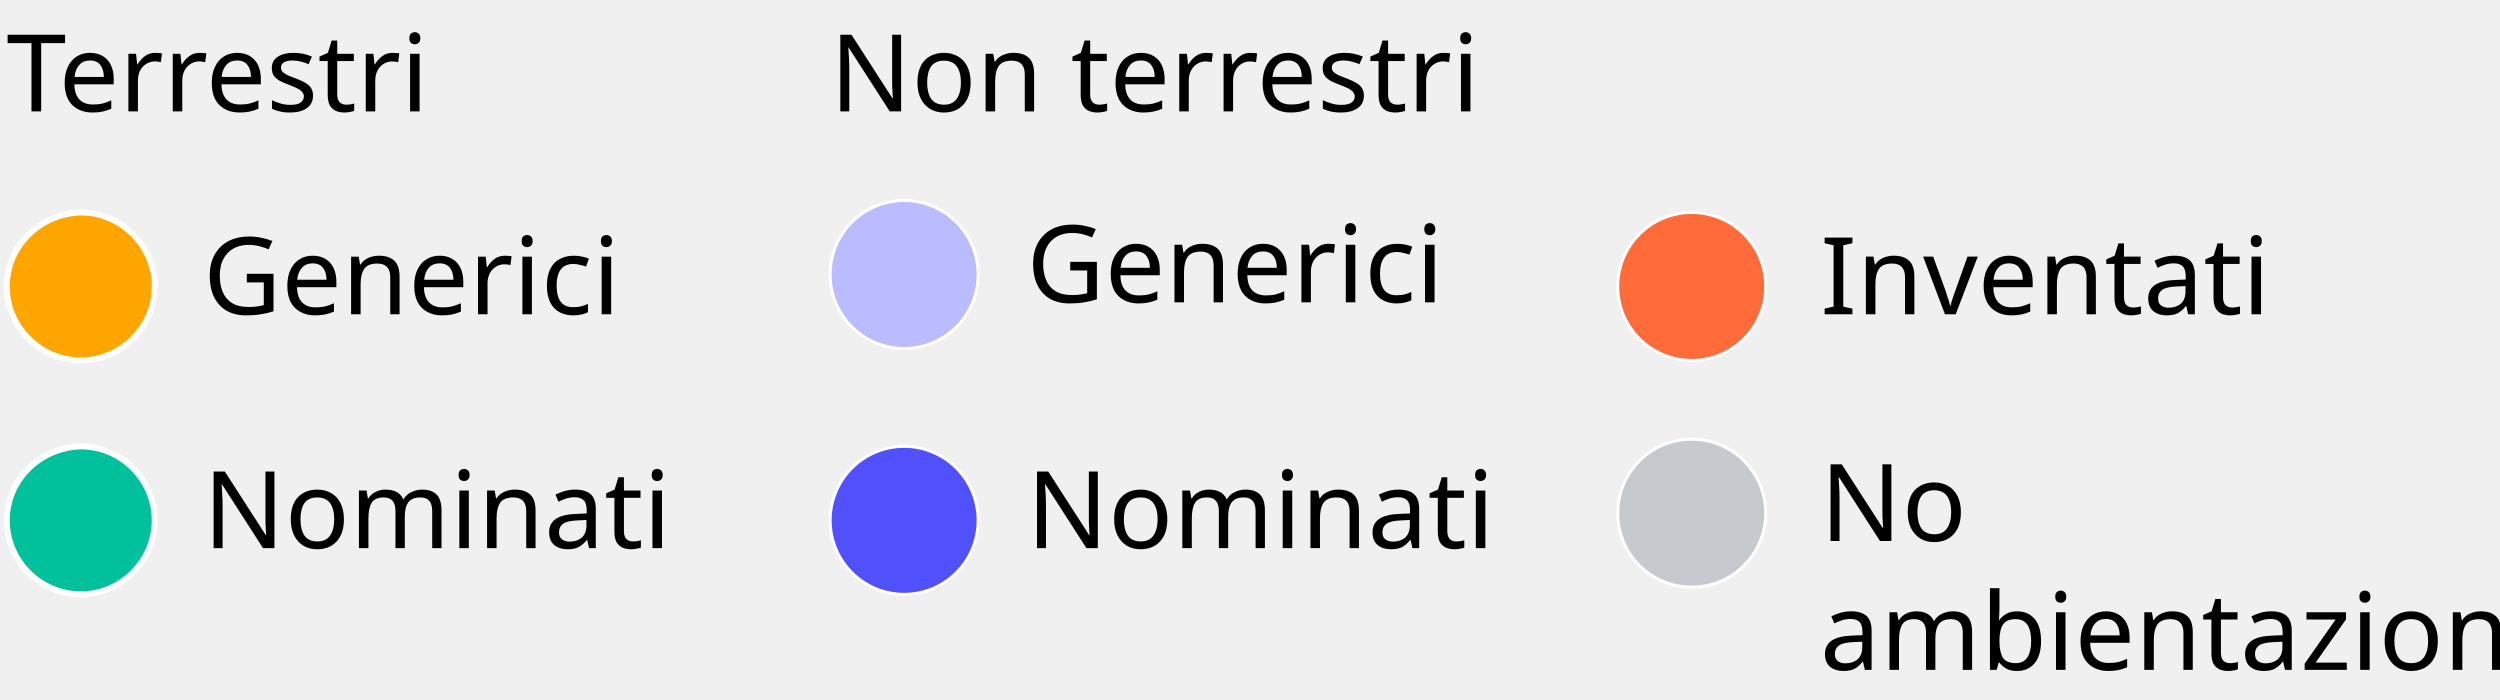
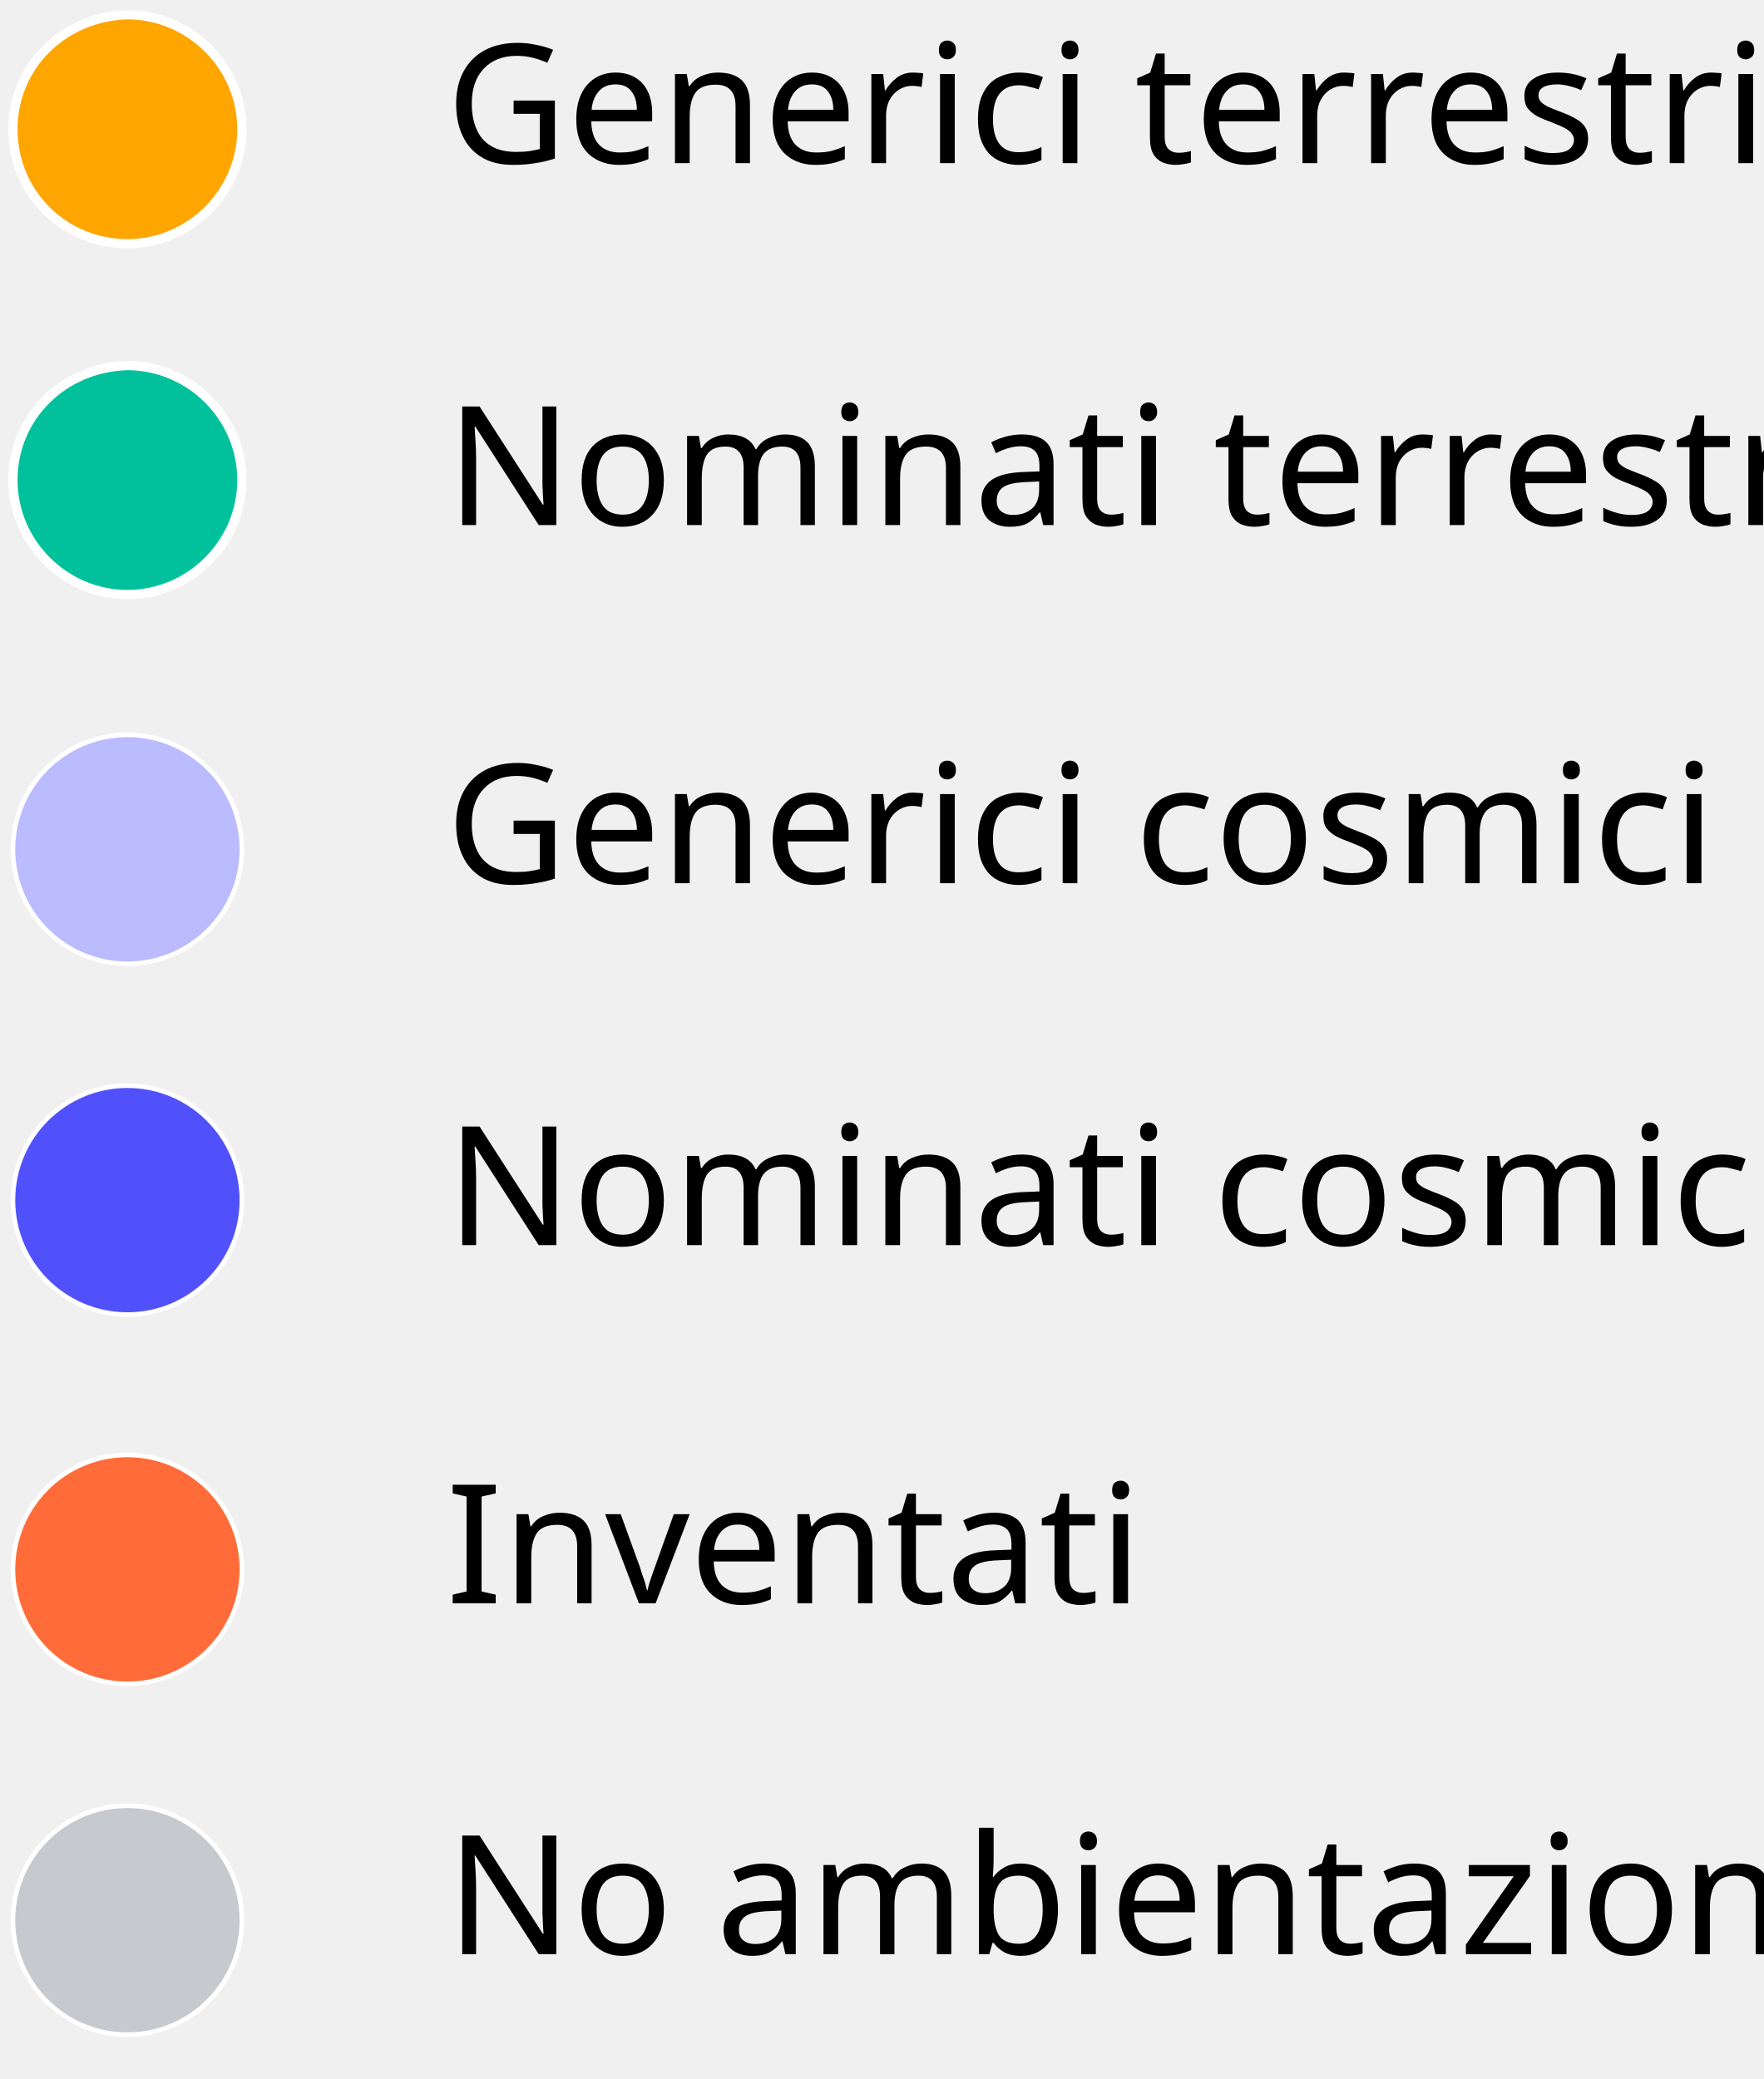
- <svg xmlns="http://www.w3.org/2000/svg" version="1.1" id="Layer_1" x="0px" y="0px" viewBox="0 0 209.5 58.6" style="enable-background:new 0 0 209.5 58.6;" xml:space="preserve">
+ <svg xmlns="http://www.w3.org/2000/svg" version="1.1" id="Layer_1" x="0px" y="0px" viewBox="0 0 95.5 112.6" style="enable-background:new 0 0 95.5 112.6;" xml:space="preserve">
  <style type="text/css">
- 	.st0{font-family:'HKGrotesk-Medium';}
+ 	.st0{font-family:'HKGrotesk-Regular';}
	.st1{font-size:9px;}
- 	.st2{font-family:'HKGrotesk-Regular';}
- 	.st3{fill:#FFA500;stroke:#FFFFFF;stroke-width:0.5;}
- 	.st4{fill:#00C19C;stroke:#FFFFFF;stroke-width:0.5;}
- 	.st5{fill:#FF6C39;stroke:#FFFFFF;stroke-width:0.25;}
- 	.st6{fill:#C6CACF;stroke:#FFFFFF;stroke-width:0.25;}
- 	.st7{fill:#5151FC;stroke:#FFFFFF;stroke-width:0.25;stroke-linejoin:round;}
- 	.st8{fill:#BBBBFF;stroke:#FFFFFF;stroke-width:0.25;stroke-linejoin:round;}
+ 	.st2{fill:#FFA500;stroke:#FFFFFF;stroke-width:0.5;}
+ 	.st3{fill:#00C19C;stroke:#FFFFFF;stroke-width:0.5;}
+ 	.st4{fill:#FF6C39;stroke:#FFFFFF;stroke-width:0.25;}
+ 	.st5{fill:#C6CACF;stroke:#FFFFFF;stroke-width:0.25;}
+ 	.st6{fill:#5151FC;stroke:#FFFFFF;stroke-width:0.25;stroke-linejoin:round;}
+ 	.st7{fill:#BBBBFF;stroke:#FFFFFF;stroke-width:0.25;stroke-linejoin:round;}
</style>
-   <g id="Group_260" transform="translate(-1.034 5.605)">
-     <text transform="matrix(1 0 0 1 1.5784 3.7299)" class="st0 st1">Terrestri</text>
-     <text transform="matrix(1 0 0 1 18.0614 40.3299)" class="st2 st1">Nominati</text>
-     <text transform="matrix(1 0 0 1 153.5614 39.7299)" class="st2 st1">No </text>
-     <text transform="matrix(1 0 0 1 153.5614 50.5299)" class="st2 st1">ambientazione</text>
-     <text transform="matrix(1 0 0 1 18.0614 20.7299)" class="st2 st1">Generici</text>
-     <path id="Oval" class="st3" d="M7.8,12.2c3.4,0,6.2,2.8,6.2,6.2s-2.8,6.2-6.2,6.2c-3.4,0-6.2-2.8-6.2-6.2l0,0   C1.6,15,4.4,12.3,7.8,12.2z" />
-     <path id="Oval-2" class="st4" d="M7.8,31.8c3.4,0,6.2,2.8,6.2,6.2s-2.8,6.2-6.2,6.2c-3.4,0-6.2-2.8-6.2-6.2c0,0,0,0,0,0l0,0   C1.6,34.6,4.4,31.9,7.8,31.8z" />
-     <circle id="Oval-3" class="st5" cx="142.8" cy="18.4" r="6.2" />
-     <circle id="Oval-4" class="st6" cx="142.8" cy="37.4" r="6.2" />
-     <text transform="matrix(1 0 0 1 70.5784 3.7299)" class="st0 st1">Non terrestri</text>
-     <text transform="matrix(1 0 0 1 87.0614 19.7299)" class="st2 st1">Generici</text>
-     <text transform="matrix(1 0 0 1 87.0614 40.3289)" class="st2 st1">Nominati</text>
-     <circle id="Oval-5" class="st7" cx="76.8" cy="38" r="6.2" />
-     <circle id="Oval-6" class="st8" cx="76.8" cy="17.4" r="6.2" />
-     <text transform="matrix(1 0 0 1 153.5784 20.7289)" class="st2 st1">Inventati</text>
-   </g>
+   <text transform="matrix(1 0 0 1 24.1579 28.4367)" class="st0 st1">Nominati terrestri</text>
+   <text transform="matrix(1 0 0 1 24.1579 105.8368)" class="st0 st1">No ambientazione</text>
+   <text transform="matrix(1 0 0 1 24.1579 8.8367)" class="st0 st1">Generici terrestri</text>
+   <path id="Oval" class="st2" d="M6.9,0.8c3.4,0,6.2,2.8,6.2,6.2s-2.8,6.2-6.2,6.2S0.7,10.5,0.7,7l0,0C0.7,3.6,3.4,0.9,6.9,0.8z" />
+   <path id="Oval-2" class="st3" d="M6.9,19.8c3.4,0,6.2,2.8,6.2,6.2s-2.8,6.2-6.2,6.2c-3.4,0-6.2-2.8-6.2-6.2c0,0,0,0,0,0l0,0  C0.7,22.6,3.4,19.9,6.9,19.8z" />
+   <circle id="Oval-3" class="st4" cx="6.9" cy="85" r="6.2" />
+   <circle id="Oval-4" class="st5" cx="6.9" cy="104" r="6.2" />
+   <text transform="matrix(1 0 0 1 24.1579 47.8367)" class="st0 st1">Generici cosmici</text>
+   <text transform="matrix(1 0 0 1 24.1579 67.4357)" class="st0 st1">Nominati cosmici</text>
+   <circle id="Oval-5" class="st6" cx="6.9" cy="65" r="6.2" />
+   <circle id="Oval-6" class="st7" cx="6.9" cy="46" r="6.2" />
+   <text transform="matrix(1 0 0 1 24.1579 86.8358)" class="st0 st1">Inventati</text>
</svg>
